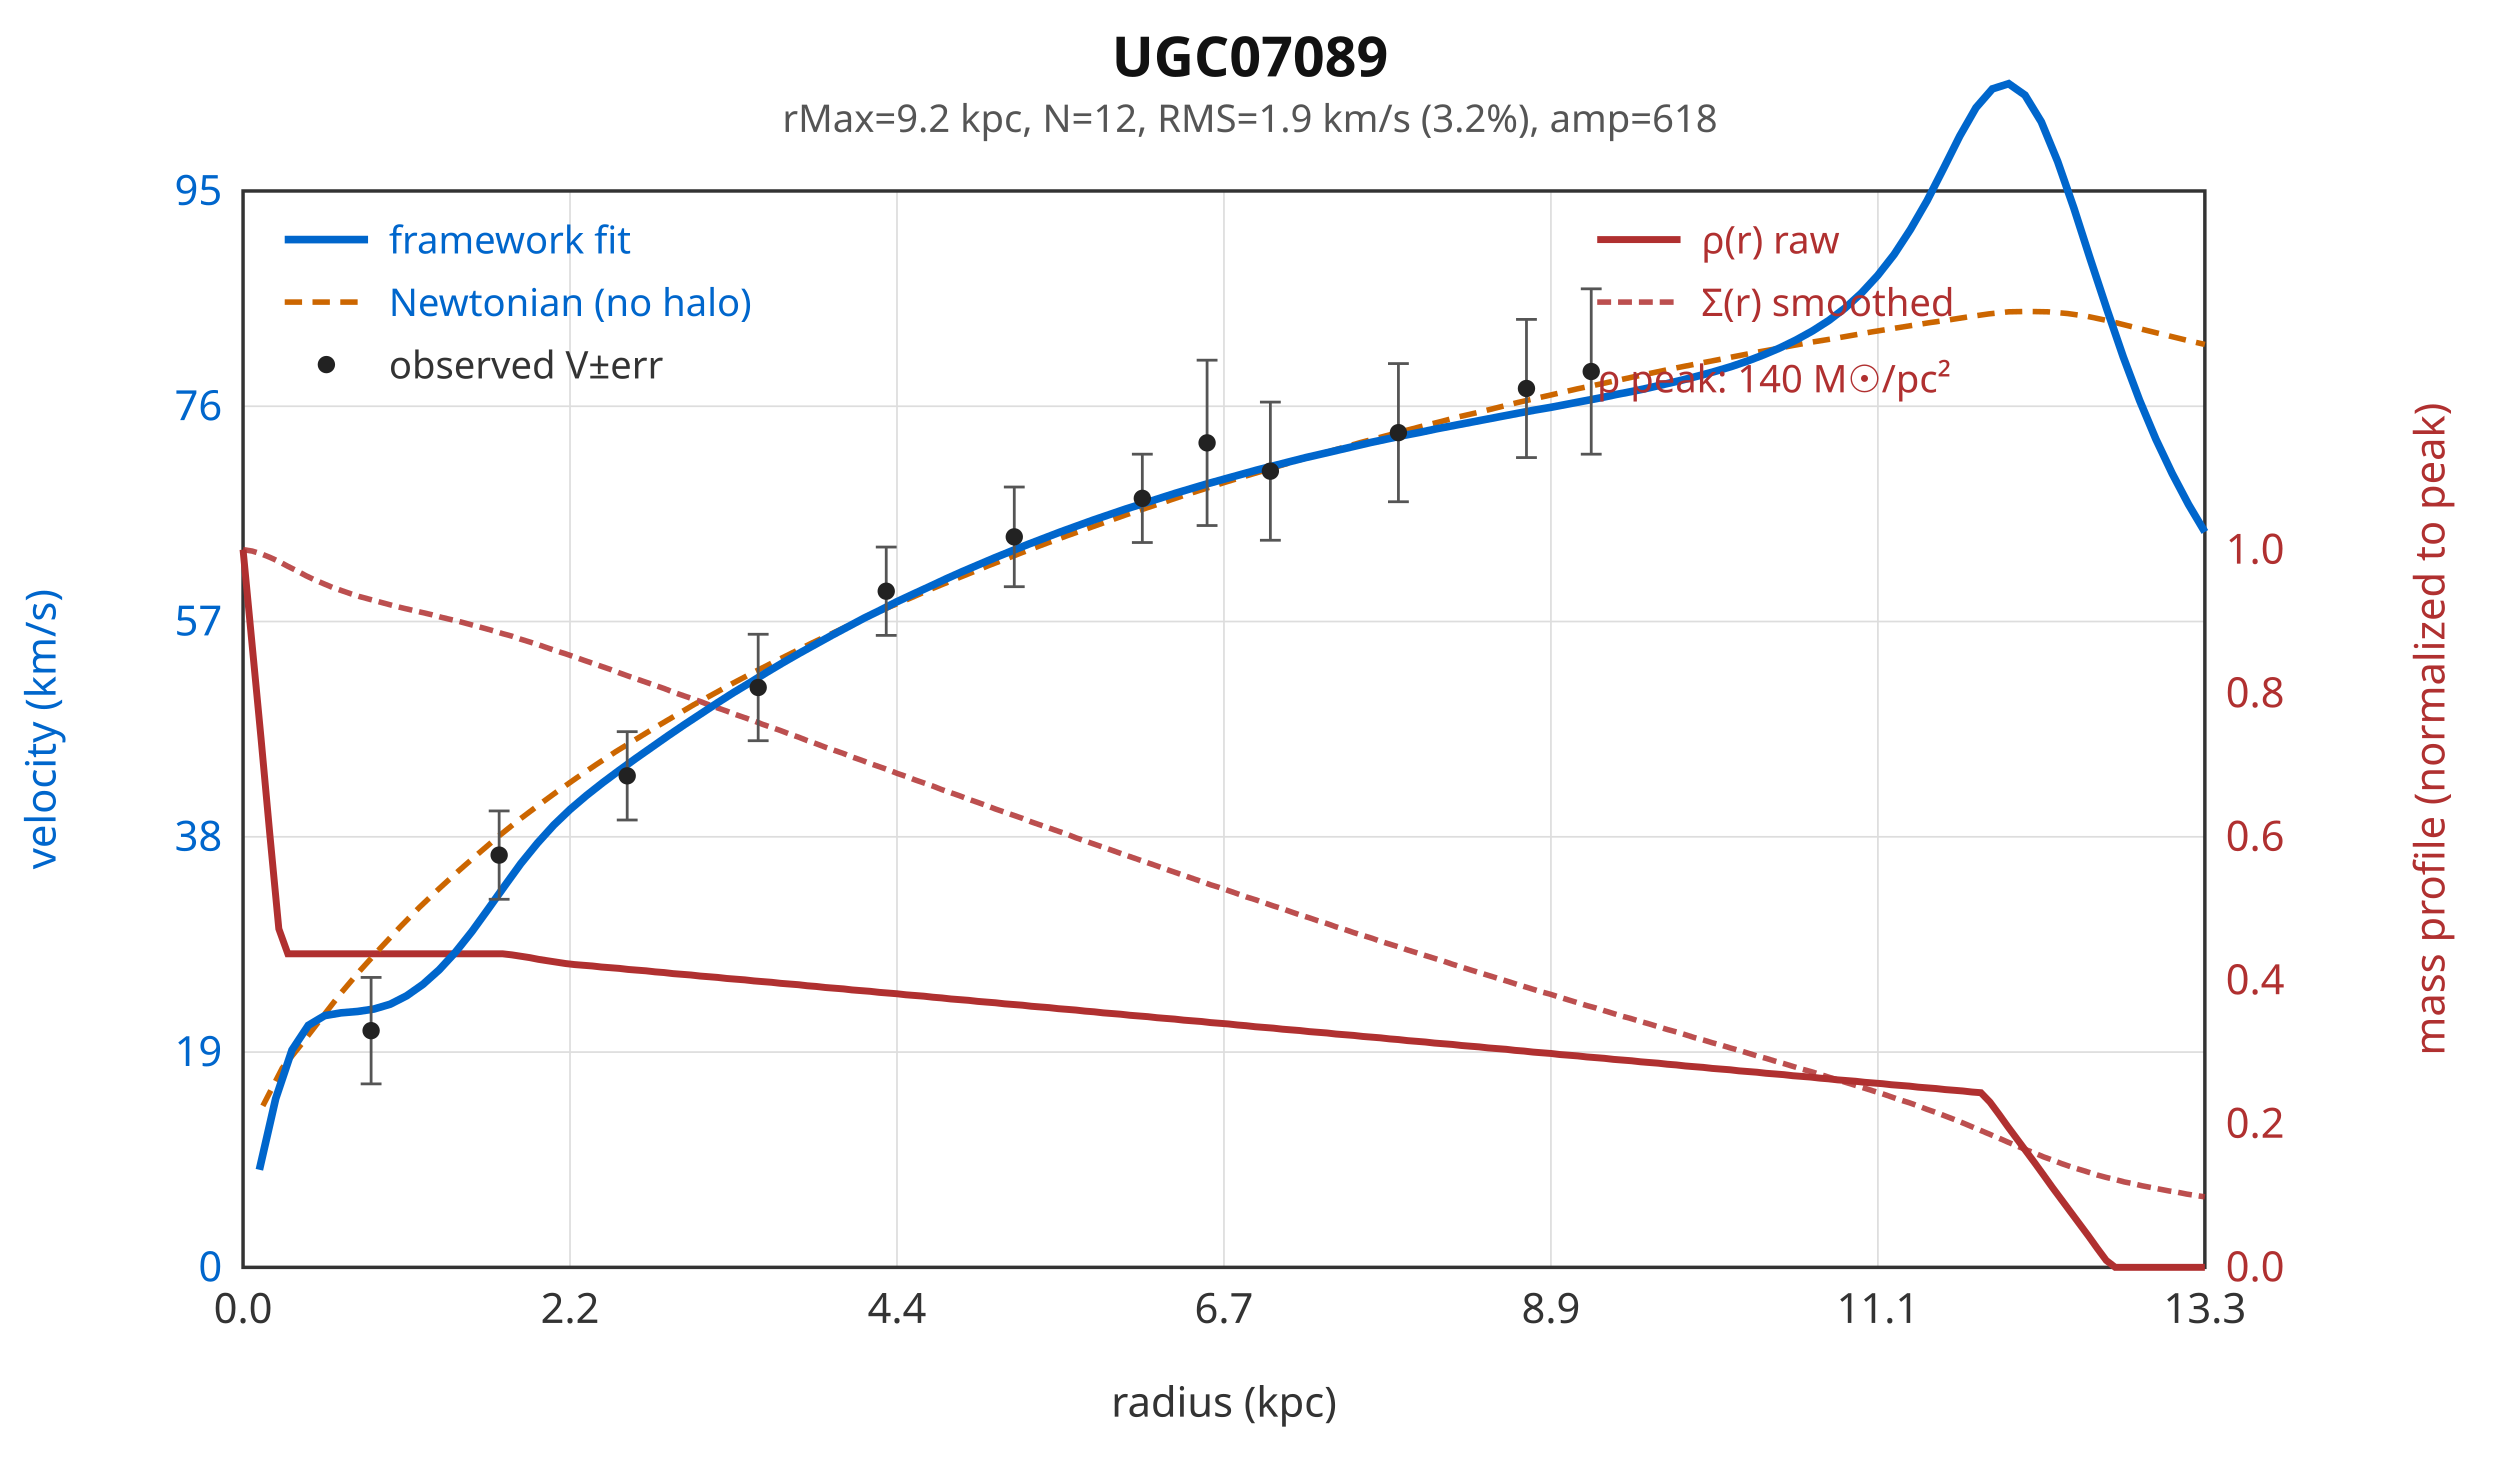
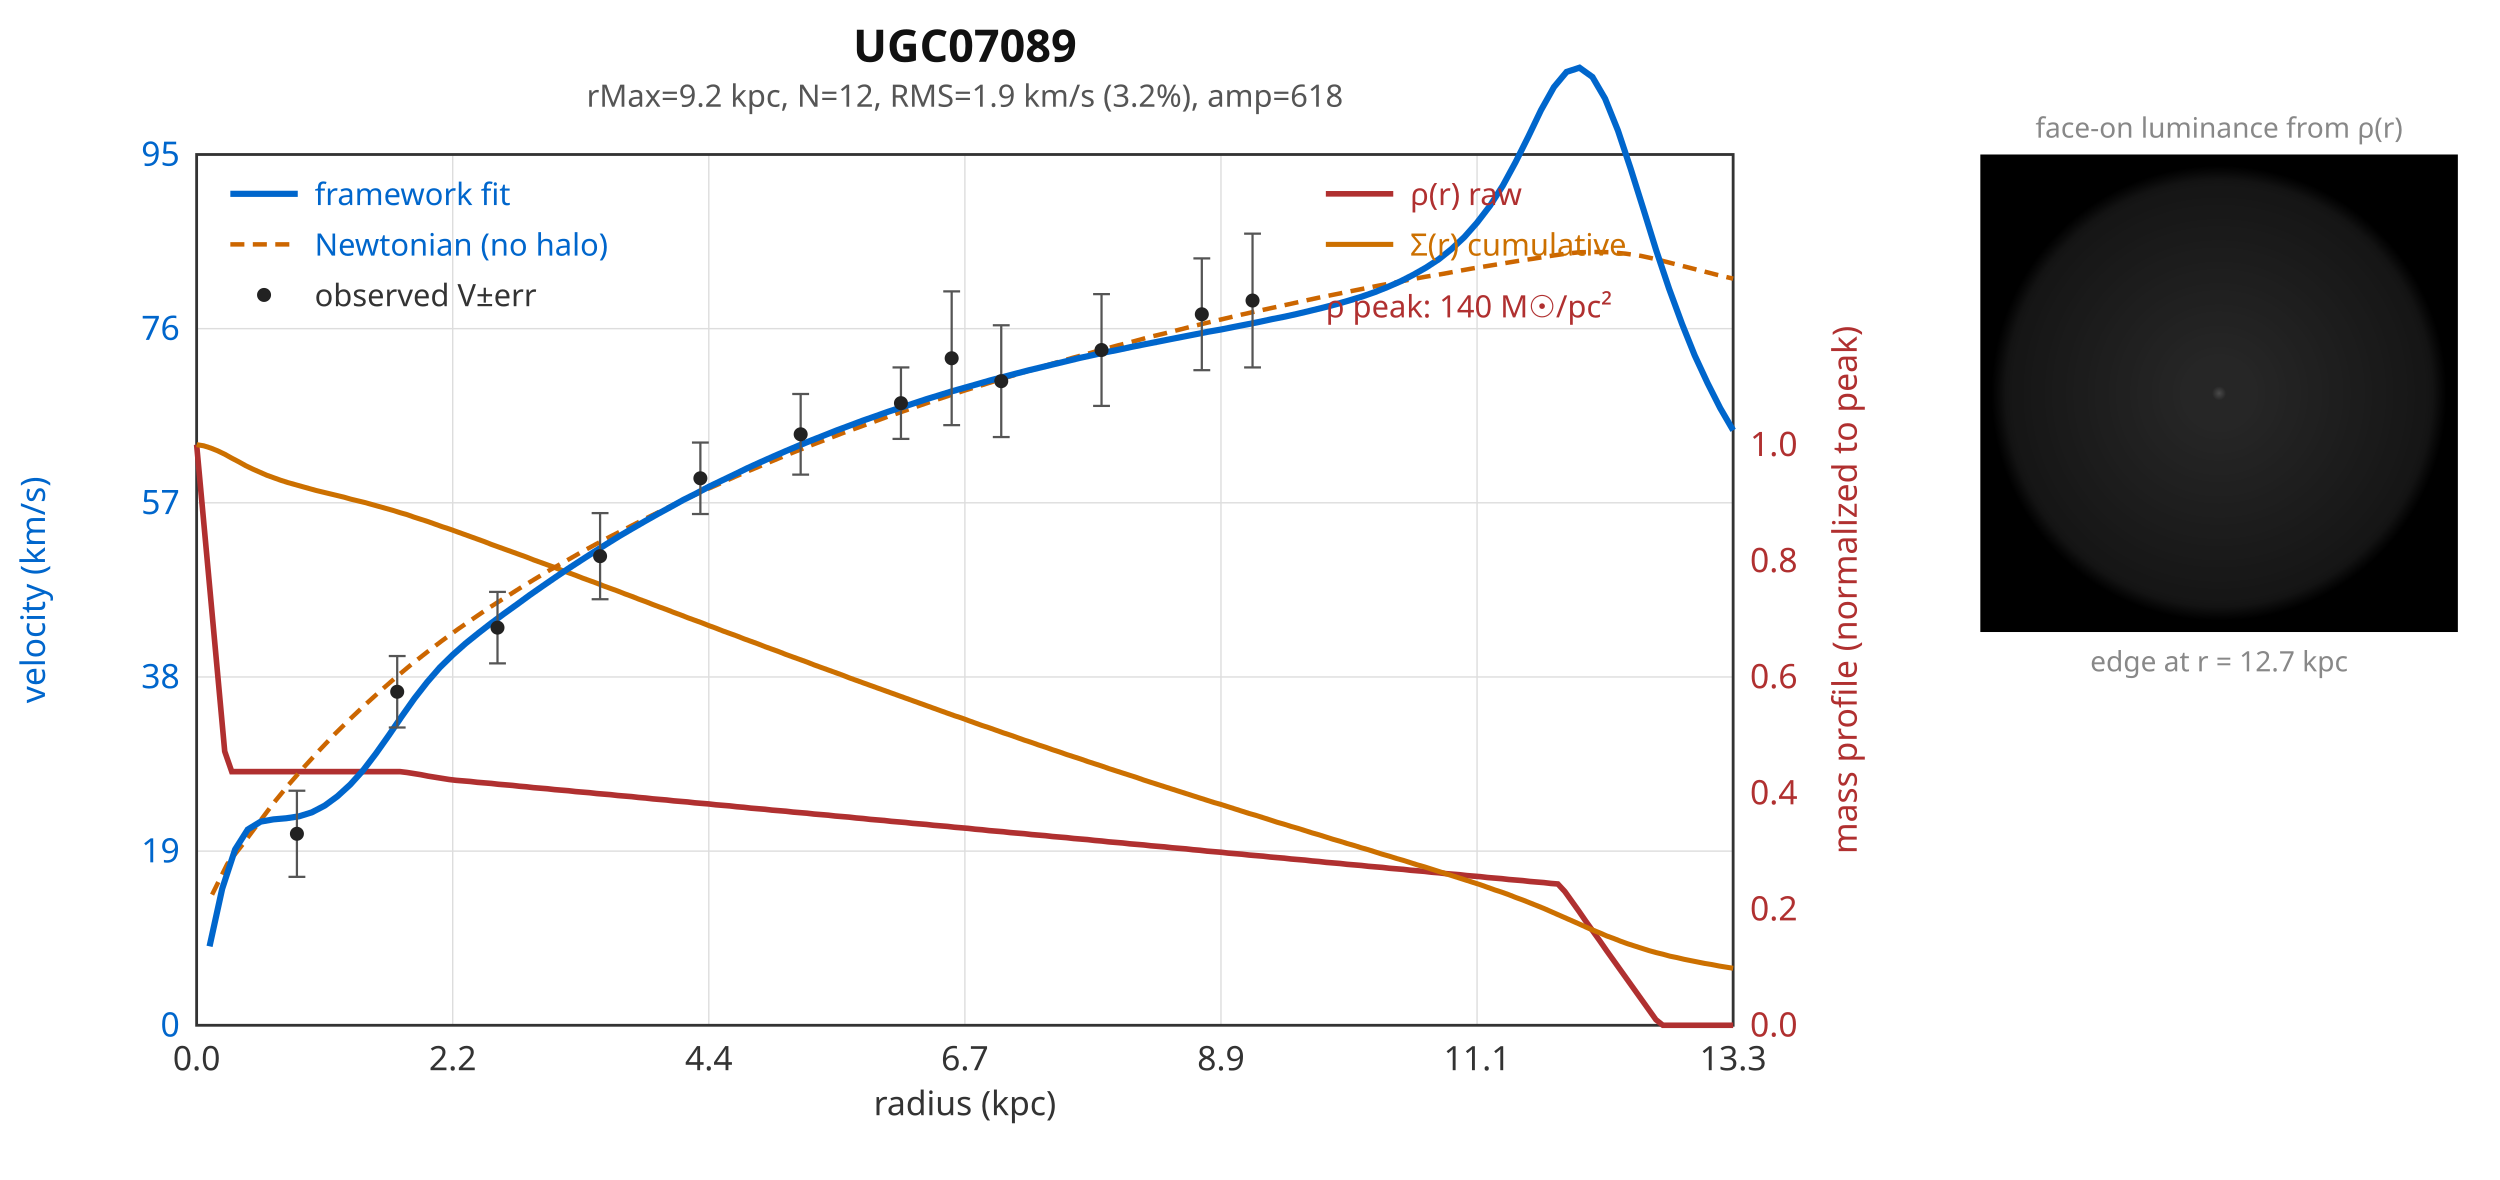
- <svg xmlns="http://www.w3.org/2000/svg" viewBox="0 0 720 420" width="720" height="420" font-family="sans-serif" font-size="12">
+ <svg xmlns="http://www.w3.org/2000/svg" viewBox="0 0 890 420" width="890" height="420" font-family="sans-serif" font-size="12">
  <style>
  .ax { stroke: #333; stroke-width: 1; fill: none; }
  .grid { stroke: #ddd; stroke-width: 0.5; fill: none; }
  .lbl { fill: #333; }
  .lbl-l { fill: #0066cc; }
  .lbl-r { fill: #b03030; }
+   .lbl-s { fill: #cc7000; }
  .obs { fill: #222; }
  .err { stroke: #555; stroke-width: 0.8; fill: none; }
  .fw { stroke: #0066cc; stroke-width: 2.2; fill: none; }
  .nt { stroke: #cc6600; stroke-width: 1.6; fill: none; stroke-dasharray: 5,3; }
  .rho { stroke: #b03030; stroke-width: 2.0; fill: none; }
-   .sig { stroke: #b03030; stroke-width: 1.6; fill: none; stroke-dasharray: 4,2; opacity: 0.85; }
+   .sig { stroke: #cc7000; stroke-width: 1.8; fill: none; }
  .title { fill: #111; font-size: 16px; font-weight: 600; }
  .subtitle { fill: #555; font-size: 11px; }
  .legend { font-size: 11px; }
+   .preview-bg { fill: #000; }
+   .preview-lbl { fill: #888; font-size: 10px; }
</style>
-   <text x="360.0" y="22" text-anchor="middle" class="title">UGC07089</text>
-   <text x="360.0" y="38" text-anchor="middle" class="subtitle">rMax=9.2 kpc, N=12, RMS=1.9 km/s (3.2%), amp=618</text>
-   <line x1="70" y1="365.0" x2="635" y2="365.0" class="grid" />
+   <text x="343.5" y="22" text-anchor="middle" class="title">UGC07089</text>
+   <text x="343.5" y="38" text-anchor="middle" class="subtitle">rMax=9.2 kpc, N=12, RMS=1.9 km/s (3.2%), amp=618</text>
+   <line x1="70" y1="365.0" x2="617" y2="365.0" class="grid" />
  <text x="64" y="369.0" text-anchor="end" class="lbl-l">0</text>
-   <line x1="70" y1="303.0" x2="635" y2="303.0" class="grid" />
+   <line x1="70" y1="303.0" x2="617" y2="303.0" class="grid" />
  <text x="64" y="307.0" text-anchor="end" class="lbl-l">19</text>
-   <line x1="70" y1="241.0" x2="635" y2="241.0" class="grid" />
+   <line x1="70" y1="241.0" x2="617" y2="241.0" class="grid" />
  <text x="64" y="245.0" text-anchor="end" class="lbl-l">38</text>
-   <line x1="70" y1="179" x2="635" y2="179" class="grid" />
+   <line x1="70" y1="179" x2="617" y2="179" class="grid" />
  <text x="64" y="183" text-anchor="end" class="lbl-l">57</text>
-   <line x1="70" y1="117" x2="635" y2="117" class="grid" />
+   <line x1="70" y1="117" x2="617" y2="117" class="grid" />
  <text x="64" y="121" text-anchor="end" class="lbl-l">76</text>
-   <line x1="70" y1="55.0" x2="635" y2="55.0" class="grid" />
+   <line x1="70" y1="55.0" x2="617" y2="55.0" class="grid" />
  <text x="64" y="59.0" text-anchor="end" class="lbl-l">95</text>
-   <text x="641" y="369.0" text-anchor="start" class="lbl-r">0.0</text>
-   <text x="641" y="327.667" text-anchor="start" class="lbl-r">0.2</text>
-   <text x="641" y="286.333" text-anchor="start" class="lbl-r">0.4</text>
-   <text x="641" y="245" text-anchor="start" class="lbl-r">0.6</text>
-   <text x="641" y="203.667" text-anchor="start" class="lbl-r">0.8</text>
-   <text x="641" y="162.333" text-anchor="start" class="lbl-r">1.0</text>
+   <text x="623" y="369.0" text-anchor="start" class="lbl-r">0.0</text>
+   <text x="623" y="327.667" text-anchor="start" class="lbl-r">0.2</text>
+   <text x="623" y="286.333" text-anchor="start" class="lbl-r">0.4</text>
+   <text x="623" y="245" text-anchor="start" class="lbl-r">0.6</text>
+   <text x="623" y="203.667" text-anchor="start" class="lbl-r">0.8</text>
+   <text x="623" y="162.333" text-anchor="start" class="lbl-r">1.0</text>
  <line x1="70.0" y1="55" x2="70.0" y2="365" class="grid" />
  <text x="70.0" y="381" text-anchor="middle" class="lbl">0.0</text>
-   <line x1="164.167" y1="55" x2="164.167" y2="365" class="grid" />
-   <text x="164.167" y="381" text-anchor="middle" class="lbl">2.2</text>
-   <line x1="258.333" y1="55" x2="258.333" y2="365" class="grid" />
-   <text x="258.333" y="381" text-anchor="middle" class="lbl">4.4</text>
-   <line x1="352.5" y1="55" x2="352.5" y2="365" class="grid" />
-   <text x="352.5" y="381" text-anchor="middle" class="lbl">6.7</text>
-   <line x1="446.667" y1="55" x2="446.667" y2="365" class="grid" />
-   <text x="446.667" y="381" text-anchor="middle" class="lbl">8.9</text>
-   <line x1="540.833" y1="55" x2="540.833" y2="365" class="grid" />
-   <text x="540.833" y="381" text-anchor="middle" class="lbl">11.1</text>
-   <line x1="635.0" y1="55" x2="635.0" y2="365" class="grid" />
-   <text x="635.0" y="381" text-anchor="middle" class="lbl">13.3</text>
-   <text x="352.5" y="408" text-anchor="middle" class="lbl">radius (kpc)</text>
+   <line x1="161.167" y1="55" x2="161.167" y2="365" class="grid" />
+   <text x="161.167" y="381" text-anchor="middle" class="lbl">2.2</text>
+   <line x1="252.333" y1="55" x2="252.333" y2="365" class="grid" />
+   <text x="252.333" y="381" text-anchor="middle" class="lbl">4.4</text>
+   <line x1="343.5" y1="55" x2="343.5" y2="365" class="grid" />
+   <text x="343.5" y="381" text-anchor="middle" class="lbl">6.7</text>
+   <line x1="434.667" y1="55" x2="434.667" y2="365" class="grid" />
+   <text x="434.667" y="381" text-anchor="middle" class="lbl">8.9</text>
+   <line x1="525.833" y1="55" x2="525.833" y2="365" class="grid" />
+   <text x="525.833" y="381" text-anchor="middle" class="lbl">11.1</text>
+   <line x1="617.0" y1="55" x2="617.0" y2="365" class="grid" />
+   <text x="617.0" y="381" text-anchor="middle" class="lbl">13.3</text>
+   <text x="343.5" y="397" text-anchor="middle" class="lbl">radius (kpc)</text>
  <text x="16" y="210.0" text-anchor="middle" class="lbl-l" transform="rotate(-90, 16, 210.0)">velocity (km/s)</text>
-   <text x="704" y="210.0" text-anchor="middle" class="lbl-r" transform="rotate(-90, 704, 210.0)">mass profile (normalized to peak)</text>
-   <rect x="70" y="55" width="565" height="310" class="ax" />
-   <path d="M 70.0,158.3 L 72.6,185.6 L 75.2,212.9 L 77.7,240.2 L 80.3,267.5 L 82.9,274.7 L 85.5,274.7 L 88.1,274.7 L 90.6,274.7 L 93.2,274.7 L 95.8,274.7 L 98.4,274.7 L 101.0,274.7 L 103.5,274.7 L 106.1,274.7 L 108.7,274.7 L 111.3,274.7 L 113.9,274.7 L 116.4,274.7 L 119.0,274.7 L 121.6,274.7 L 124.2,274.7 L 126.8,274.7 L 129.3,274.7 L 131.9,274.7 L 134.5,274.7 L 137.1,274.7 L 139.7,274.7 L 142.2,274.7 L 144.8,274.7 L 147.4,275.0 L 150.0,275.4 L 152.6,275.8 L 155.1,276.3 L 157.7,276.7 L 160.3,277.1 L 162.9,277.5 L 165.5,277.8 L 168.0,278.0 L 170.6,278.2 L 173.2,278.5 L 175.8,278.7 L 178.4,278.9 L 180.9,279.2 L 183.5,279.4 L 186.1,279.6 L 188.7,279.9 L 191.3,280.1 L 193.8,280.4 L 196.4,280.6 L 199.0,280.8 L 201.6,281.1 L 204.2,281.3 L 206.7,281.5 L 209.3,281.8 L 211.9,282.0 L 214.5,282.2 L 217.1,282.5 L 219.6,282.7 L 222.2,282.9 L 224.8,283.2 L 227.4,283.4 L 230.0,283.6 L 232.5,283.9 L 235.1,284.1 L 237.7,284.4 L 240.3,284.6 L 242.9,284.8 L 245.4,285.1 L 248.0,285.3 L 250.6,285.5 L 253.2,285.8 L 255.8,286.0 L 258.3,286.2 L 260.9,286.5 L 263.5,286.7 L 266.1,286.9 L 268.7,287.2 L 271.2,287.4 L 273.8,287.7 L 276.4,287.9 L 279.0,288.1 L 281.6,288.4 L 284.1,288.6 L 286.7,288.8 L 289.3,289.1 L 291.9,289.3 L 294.5,289.5 L 297.0,289.8 L 299.6,290.0 L 302.2,290.2 L 304.8,290.5 L 307.4,290.7 L 309.9,290.9 L 312.5,291.2 L 315.1,291.4 L 317.7,291.7 L 320.3,291.9 L 322.8,292.1 L 325.4,292.4 L 328.0,292.6 L 330.6,292.8 L 333.2,293.1 L 335.7,293.3 L 338.3,293.5 L 340.9,293.8 L 343.5,294.0 L 346.1,294.2 L 348.6,294.5 L 351.2,294.7 L 353.8,294.9 L 356.4,295.2 L 358.9,295.4 L 361.5,295.7 L 364.1,295.9 L 366.7,296.1 L 369.3,296.4 L 371.8,296.6 L 374.4,296.8 L 377.0,297.1 L 379.6,297.3 L 382.2,297.5 L 384.7,297.8 L 387.3,298.0 L 389.9,298.2 L 392.5,298.5 L 395.1,298.7 L 397.6,298.9 L 400.2,299.2 L 402.8,299.4 L 405.4,299.7 L 408.0,299.9 L 410.5,300.1 L 413.1,300.4 L 415.7,300.6 L 418.3,300.8 L 420.9,301.1 L 423.4,301.3 L 426.0,301.5 L 428.6,301.8 L 431.2,302.0 L 433.8,302.2 L 436.3,302.5 L 438.9,302.7 L 441.5,303.0 L 444.1,303.2 L 446.7,303.4 L 449.2,303.7 L 451.8,303.9 L 454.4,304.1 L 457.0,304.4 L 459.6,304.6 L 462.1,304.8 L 464.7,305.1 L 467.3,305.3 L 469.9,305.5 L 472.5,305.8 L 475.0,306.0 L 477.6,306.2 L 480.2,306.5 L 482.8,306.7 L 485.4,307.0 L 487.9,307.2 L 490.5,307.4 L 493.1,307.7 L 495.7,307.9 L 498.3,308.1 L 500.8,308.4 L 503.4,308.6 L 506.0,308.8 L 508.6,309.1 L 511.2,309.3 L 513.7,309.5 L 516.3,309.8 L 518.9,310.0 L 521.5,310.2 L 524.1,310.5 L 526.6,310.7 L 529.2,311.0 L 531.8,311.2 L 534.4,311.4 L 537.0,311.7 L 539.5,311.9 L 542.1,312.1 L 544.7,312.4 L 547.3,312.6 L 549.9,312.8 L 552.4,313.1 L 555.0,313.3 L 557.6,313.5 L 560.2,313.8 L 562.8,314.0 L 565.3,314.2 L 567.9,314.5 L 570.5,314.7 L 573.1,317.4 L 575.7,320.9 L 578.2,324.4 L 580.8,327.9 L 583.4,331.4 L 586.0,334.9 L 588.6,338.5 L 591.1,342.0 L 593.7,345.5 L 596.3,349.0 L 598.9,352.5 L 601.5,356.0 L 604.0,359.5 L 606.6,363.0 L 609.2,365.0 L 611.8,365.0 L 614.4,365.0 L 616.9,365.0 L 619.5,365.0 L 622.1,365.0 L 624.7,365.0 L 627.3,365.0 L 629.8,365.0 L 632.4,365.0 L 635.0,365.0" class="rho" />
-   <path d="M 70.0,158.3 L 72.6,158.7 L 75.2,159.5 L 77.7,160.5 L 80.3,161.7 L 82.9,163.1 L 85.5,164.4 L 88.1,165.8 L 90.6,167.0 L 93.2,168.1 L 95.8,169.2 L 98.4,170.1 L 101.0,171.0 L 103.5,171.8 L 106.1,172.5 L 108.7,173.2 L 111.3,173.9 L 113.9,174.6 L 116.4,175.2 L 119.0,175.8 L 121.6,176.4 L 124.2,177.0 L 126.8,177.7 L 129.3,178.3 L 131.9,178.9 L 134.5,179.6 L 137.1,180.3 L 139.7,181.0 L 142.2,181.7 L 144.8,182.5 L 147.4,183.2 L 150.0,184.1 L 152.6,184.9 L 155.1,185.7 L 157.7,186.6 L 160.3,187.5 L 162.9,188.3 L 165.5,189.2 L 168.0,190.1 L 170.6,191.0 L 173.2,191.9 L 175.8,192.8 L 178.4,193.8 L 180.9,194.7 L 183.5,195.6 L 186.1,196.5 L 188.7,197.4 L 191.3,198.3 L 193.8,199.3 L 196.4,200.2 L 199.0,201.1 L 201.6,202.0 L 204.2,203.0 L 206.7,203.9 L 209.3,204.8 L 211.9,205.8 L 214.5,206.7 L 217.1,207.6 L 219.6,208.6 L 222.2,209.5 L 224.8,210.4 L 227.4,211.4 L 230.0,212.3 L 232.5,213.3 L 235.1,214.2 L 237.7,215.2 L 240.3,216.1 L 242.9,217.0 L 245.4,218.0 L 248.0,218.9 L 250.6,219.9 L 253.2,220.8 L 255.8,221.7 L 258.3,222.7 L 260.9,223.6 L 263.5,224.6 L 266.1,225.5 L 268.7,226.4 L 271.2,227.4 L 273.8,228.3 L 276.4,229.2 L 279.0,230.2 L 281.6,231.1 L 284.1,232.0 L 286.7,233.0 L 289.3,233.9 L 291.9,234.8 L 294.5,235.7 L 297.0,236.7 L 299.6,237.6 L 302.2,238.5 L 304.8,239.4 L 307.4,240.3 L 309.9,241.3 L 312.5,242.2 L 315.1,243.1 L 317.7,244.0 L 320.3,244.9 L 322.8,245.8 L 325.4,246.7 L 328.0,247.6 L 330.6,248.5 L 333.2,249.4 L 335.7,250.3 L 338.3,251.2 L 340.9,252.1 L 343.5,253.0 L 346.1,253.9 L 348.6,254.8 L 351.2,255.6 L 353.8,256.5 L 356.4,257.4 L 358.9,258.3 L 361.5,259.1 L 364.1,260.0 L 366.7,260.9 L 369.3,261.7 L 371.8,262.6 L 374.4,263.5 L 377.0,264.3 L 379.6,265.2 L 382.2,266.0 L 384.7,266.9 L 387.3,267.7 L 389.9,268.6 L 392.5,269.4 L 395.1,270.2 L 397.6,271.1 L 400.2,271.9 L 402.8,272.7 L 405.4,273.6 L 408.0,274.4 L 410.5,275.2 L 413.1,276.0 L 415.7,276.8 L 418.3,277.7 L 420.9,278.5 L 423.4,279.3 L 426.0,280.1 L 428.6,280.9 L 431.2,281.7 L 433.8,282.5 L 436.3,283.3 L 438.9,284.1 L 441.5,284.9 L 444.1,285.7 L 446.7,286.4 L 449.2,287.2 L 451.8,288.0 L 454.4,288.8 L 457.0,289.6 L 459.6,290.3 L 462.1,291.1 L 464.7,291.9 L 467.3,292.7 L 469.9,293.4 L 472.5,294.2 L 475.0,294.9 L 477.6,295.7 L 480.2,296.5 L 482.8,297.2 L 485.4,298.0 L 487.9,298.8 L 490.5,299.5 L 493.1,300.3 L 495.7,301.0 L 498.3,301.8 L 500.8,302.5 L 503.4,303.3 L 506.0,304.1 L 508.6,304.8 L 511.2,305.6 L 513.7,306.3 L 516.3,307.1 L 518.9,307.9 L 521.5,308.6 L 524.1,309.4 L 526.6,310.2 L 529.2,311.0 L 531.8,311.8 L 534.4,312.6 L 537.0,313.4 L 539.5,314.2 L 542.1,315.0 L 544.7,315.9 L 547.3,316.8 L 549.9,317.6 L 552.4,318.5 L 555.0,319.5 L 557.6,320.4 L 560.2,321.4 L 562.8,322.4 L 565.3,323.4 L 567.9,324.5 L 570.5,325.6 L 573.1,326.7 L 575.7,327.8 L 578.2,328.9 L 580.8,330.0 L 583.4,331.1 L 586.0,332.1 L 588.6,333.2 L 591.1,334.1 L 593.7,335.1 L 596.3,336.0 L 598.9,336.8 L 601.5,337.6 L 604.0,338.4 L 606.6,339.1 L 609.2,339.7 L 611.8,340.4 L 614.4,340.9 L 616.9,341.5 L 619.5,342.0 L 622.1,342.5 L 624.7,343.0 L 627.3,343.4 L 629.8,343.9 L 632.4,344.3 L 635.0,344.7" class="sig" />
-   <path d="M 75.7,318.5 L 81.3,307.6 L 86.9,300.6 L 92.6,293.2 L 98.2,286.0 L 103.9,279.3 L 109.6,273.0 L 115.2,267.0 L 120.8,261.3 L 126.5,255.9 L 132.2,250.7 L 137.8,245.8 L 143.4,241.0 L 149.1,236.4 L 154.8,232.1 L 160.4,228.0 L 166.1,224.0 L 171.7,220.2 L 177.3,216.5 L 183.0,213.0 L 188.7,209.5 L 194.3,206.2 L 199.9,202.9 L 205.6,199.8 L 211.2,196.7 L 216.9,193.7 L 222.6,190.8 L 228.2,188.0 L 233.8,185.2 L 239.5,182.5 L 245.2,179.8 L 250.8,177.2 L 256.4,174.7 L 262.1,172.3 L 267.8,169.8 L 273.4,167.5 L 279.1,165.2 L 284.7,162.9 L 290.4,160.7 L 296.0,158.5 L 301.6,156.4 L 307.3,154.3 L 313.0,152.3 L 318.6,150.3 L 324.2,148.3 L 329.9,146.4 L 335.6,144.5 L 341.2,142.6 L 346.9,140.8 L 352.5,139.0 L 358.1,137.3 L 363.8,135.6 L 369.4,133.9 L 375.1,132.2 L 380.8,130.6 L 386.4,129.0 L 392.0,127.4 L 397.7,125.9 L 403.3,124.4 L 409.0,122.9 L 414.6,121.5 L 420.3,120.0 L 426.0,118.7 L 431.6,117.3 L 437.2,115.9 L 442.9,114.6 L 448.6,113.3 L 454.2,112.0 L 459.9,110.8 L 465.5,109.6 L 471.1,108.4 L 476.8,107.2 L 482.5,106.0 L 488.1,104.9 L 493.8,103.8 L 499.4,102.7 L 505.1,101.6 L 510.7,100.6 L 516.4,99.5 L 522.0,98.5 L 527.6,97.6 L 533.3,96.6 L 539.0,95.6 L 544.6,94.7 L 550.2,93.8 L 555.9,92.9 L 561.5,92.1 L 567.2,91.2 L 572.8,90.4 L 578.5,89.8 L 584.1,89.7 L 589.8,89.8 L 595.5,90.3 L 601.1,91.1 L 606.8,92.3 L 612.4,93.7 L 618.0,95.1 L 623.7,96.5 L 629.4,97.9 L 635.0,99.2" class="nt" />
-   <path d="M 74.7,336.9 L 79.4,316.4 L 84.1,302.4 L 88.8,295.3 L 93.5,292.5 L 98.2,291.7 L 103.0,291.3 L 107.7,290.6 L 112.4,289.2 L 117.1,286.8 L 121.8,283.5 L 126.5,279.3 L 131.2,274.2 L 135.9,268.3 L 140.6,261.8 L 145.3,255.2 L 150.0,248.7 L 154.8,242.8 L 159.5,237.6 L 164.2,233.1 L 168.9,229.1 L 173.6,225.4 L 178.3,221.9 L 183.0,218.5 L 187.7,215.2 L 192.4,211.9 L 197.1,208.7 L 201.8,205.6 L 206.5,202.5 L 211.2,199.5 L 216.0,196.6 L 220.7,193.7 L 225.4,190.9 L 230.1,188.2 L 234.8,185.6 L 239.5,183.0 L 244.2,180.5 L 248.9,178.0 L 253.6,175.7 L 258.3,173.3 L 263.0,171.1 L 267.8,168.9 L 272.5,166.7 L 277.2,164.6 L 281.9,162.6 L 286.6,160.6 L 291.3,158.7 L 296.0,156.8 L 300.7,155.0 L 305.4,153.2 L 310.1,151.5 L 314.8,149.8 L 319.5,148.2 L 324.2,146.6 L 329.0,145.1 L 333.7,143.6 L 338.4,142.1 L 343.1,140.7 L 347.8,139.3 L 352.5,138.0 L 357.2,136.7 L 361.9,135.4 L 366.6,134.2 L 371.3,133.0 L 376.0,131.8 L 380.8,130.7 L 385.5,129.6 L 390.2,128.5 L 394.9,127.4 L 399.6,126.4 L 404.3,125.4 L 409.0,124.5 L 413.7,123.5 L 418.4,122.6 L 423.1,121.7 L 427.8,120.8 L 432.5,119.9 L 437.2,119.0 L 442.0,118.1 L 446.7,117.3 L 451.4,116.4 L 456.1,115.5 L 460.8,114.6 L 465.5,113.6 L 470.2,112.7 L 474.9,111.7 L 479.6,110.6 L 484.3,109.5 L 489.0,108.3 L 493.8,107.0 L 498.5,105.6 L 503.2,104.0 L 507.9,102.2 L 512.6,100.2 L 517.3,97.9 L 522.0,95.3 L 526.7,92.3 L 531.4,88.7 L 536.1,84.4 L 540.8,79.3 L 545.5,73.3 L 550.2,66.1 L 555.0,57.8 L 559.7,48.6 L 564.4,39.2 L 569.1,31.0 L 573.8,25.6 L 578.5,24.1 L 583.2,27.4 L 587.9,35.1 L 592.6,46.5 L 597.3,60.0 L 602.0,74.6 L 606.8,89.1 L 611.5,102.8 L 616.2,115.3 L 620.9,126.5 L 625.6,136.4 L 630.3,145.3 L 635.0,153.2" class="fw" />
-   <line x1="106.878" y1="281.498" x2="106.878" y2="312.159" class="err" />
-   <line x1="103.878" y1="281.498" x2="109.878" y2="281.498" class="err" />
-   <line x1="103.878" y1="312.159" x2="109.878" y2="312.159" class="err" />
-   <circle cx="106.878" cy="296.829" r="2.5" class="obs" />
-   <line x1="143.755" y1="233.55" x2="143.755" y2="258.992" class="err" />
-   <line x1="140.755" y1="233.55" x2="146.755" y2="233.55" class="err" />
-   <line x1="140.755" y1="258.992" x2="146.755" y2="258.992" class="err" />
-   <circle cx="143.755" cy="246.271" r="2.5" class="obs" />
-   <line x1="180.633" y1="210.718" x2="180.633" y2="236.16" class="err" />
-   <line x1="177.633" y1="210.718" x2="183.633" y2="210.718" class="err" />
-   <line x1="177.633" y1="236.16" x2="183.633" y2="236.16" class="err" />
-   <circle cx="180.633" cy="223.439" r="2.5" class="obs" />
-   <line x1="218.358" y1="182.666" x2="218.358" y2="213.327" class="err" />
-   <line x1="215.358" y1="182.666" x2="221.358" y2="182.666" class="err" />
-   <line x1="215.358" y1="213.327" x2="221.358" y2="213.327" class="err" />
-   <circle cx="218.358" cy="197.997" r="2.5" class="obs" />
-   <line x1="255.235" y1="157.551" x2="255.235" y2="182.992" class="err" />
-   <line x1="252.235" y1="157.551" x2="258.235" y2="157.551" class="err" />
-   <line x1="252.235" y1="182.992" x2="258.235" y2="182.992" class="err" />
-   <circle cx="255.235" cy="170.271" r="2.5" class="obs" />
-   <line x1="292.113" y1="140.263" x2="292.113" y2="168.967" class="err" />
-   <line x1="289.113" y1="140.263" x2="295.113" y2="140.263" class="err" />
-   <line x1="289.113" y1="168.967" x2="295.113" y2="168.967" class="err" />
-   <circle cx="292.113" cy="154.615" r="2.5" class="obs" />
-   <line x1="328.99" y1="130.804" x2="328.99" y2="156.246" class="err" />
-   <line x1="325.99" y1="130.804" x2="331.99" y2="130.804" class="err" />
-   <line x1="325.99" y1="156.246" x2="331.99" y2="156.246" class="err" />
-   <circle cx="328.99" cy="143.525" r="2.5" class="obs" />
-   <line x1="347.641" y1="103.731" x2="347.641" y2="151.353" class="err" />
-   <line x1="344.641" y1="103.731" x2="350.641" y2="103.731" class="err" />
-   <line x1="344.641" y1="151.353" x2="350.641" y2="151.353" class="err" />
-   <circle cx="347.641" cy="127.542" r="2.5" class="obs" />
-   <line x1="365.868" y1="115.8" x2="365.868" y2="155.593" class="err" />
-   <line x1="362.868" y1="115.8" x2="368.868" y2="115.8" class="err" />
-   <line x1="362.868" y1="155.593" x2="368.868" y2="155.593" class="err" />
-   <circle cx="365.868" cy="135.697" r="2.5" class="obs" />
-   <line x1="402.745" y1="104.71" x2="402.745" y2="144.503" class="err" />
-   <line x1="399.745" y1="104.71" x2="405.745" y2="104.71" class="err" />
-   <line x1="399.745" y1="144.503" x2="405.745" y2="144.503" class="err" />
-   <circle cx="402.745" cy="124.606" r="2.5" class="obs" />
-   <line x1="439.623" y1="91.989" x2="439.623" y2="131.782" class="err" />
-   <line x1="436.623" y1="91.989" x2="442.623" y2="91.989" class="err" />
-   <line x1="436.623" y1="131.782" x2="442.623" y2="131.782" class="err" />
-   <circle cx="439.623" cy="111.886" r="2.5" class="obs" />
-   <line x1="458.274" y1="83.182" x2="458.274" y2="130.804" class="err" />
-   <line x1="455.274" y1="83.182" x2="461.274" y2="83.182" class="err" />
-   <line x1="455.274" y1="130.804" x2="461.274" y2="130.804" class="err" />
-   <circle cx="458.274" cy="106.993" r="2.5" class="obs" />
+   <text x="661" y="210.0" text-anchor="middle" class="lbl-r" transform="rotate(-90, 661, 210.0)">mass profile (normalized to peak)</text>
+   <rect x="70" y="55" width="547" height="310" class="ax" />
+   <path d="M 70.0,158.3 L 72.5,185.6 L 75.0,212.9 L 77.5,240.2 L 80.0,267.5 L 82.5,274.7 L 85.0,274.7 L 87.5,274.7 L 90.0,274.7 L 92.5,274.7 L 95.0,274.7 L 97.5,274.7 L 100.0,274.7 L 102.5,274.7 L 105.0,274.7 L 107.5,274.7 L 110.0,274.7 L 112.5,274.7 L 115.0,274.7 L 117.5,274.7 L 120.0,274.7 L 122.5,274.7 L 124.9,274.7 L 127.4,274.7 L 129.9,274.7 L 132.4,274.7 L 134.9,274.7 L 137.4,274.7 L 139.9,274.7 L 142.4,274.7 L 144.9,275.0 L 147.4,275.4 L 149.9,275.8 L 152.4,276.3 L 154.9,276.7 L 157.4,277.1 L 159.9,277.5 L 162.4,277.8 L 164.9,278.0 L 167.4,278.2 L 169.9,278.5 L 172.4,278.7 L 174.9,278.9 L 177.4,279.2 L 179.9,279.4 L 182.4,279.6 L 184.9,279.9 L 187.4,280.1 L 189.9,280.4 L 192.4,280.6 L 194.9,280.8 L 197.4,281.1 L 199.9,281.3 L 202.4,281.5 L 204.9,281.8 L 207.4,282.0 L 209.9,282.2 L 212.4,282.5 L 214.9,282.7 L 217.4,282.9 L 219.9,283.2 L 222.4,283.4 L 224.9,283.6 L 227.4,283.9 L 229.9,284.1 L 232.4,284.4 L 234.8,284.6 L 237.3,284.8 L 239.8,285.1 L 242.3,285.3 L 244.8,285.5 L 247.3,285.8 L 249.8,286.0 L 252.3,286.2 L 254.8,286.5 L 257.3,286.7 L 259.8,286.9 L 262.3,287.2 L 264.8,287.4 L 267.3,287.7 L 269.8,287.9 L 272.3,288.1 L 274.8,288.4 L 277.3,288.6 L 279.8,288.8 L 282.3,289.1 L 284.8,289.3 L 287.3,289.5 L 289.8,289.8 L 292.3,290.0 L 294.8,290.2 L 297.3,290.5 L 299.8,290.7 L 302.3,290.9 L 304.8,291.2 L 307.3,291.4 L 309.8,291.7 L 312.3,291.9 L 314.8,292.1 L 317.3,292.4 L 319.8,292.6 L 322.3,292.8 L 324.8,293.1 L 327.3,293.3 L 329.8,293.5 L 332.3,293.8 L 334.8,294.0 L 337.3,294.2 L 339.8,294.5 L 342.3,294.7 L 344.7,294.9 L 347.2,295.2 L 349.7,295.4 L 352.2,295.7 L 354.7,295.9 L 357.2,296.1 L 359.7,296.4 L 362.2,296.6 L 364.7,296.8 L 367.2,297.1 L 369.7,297.3 L 372.2,297.5 L 374.7,297.8 L 377.2,298.0 L 379.7,298.2 L 382.2,298.5 L 384.7,298.7 L 387.2,298.9 L 389.7,299.2 L 392.2,299.4 L 394.7,299.7 L 397.2,299.9 L 399.7,300.1 L 402.2,300.4 L 404.7,300.6 L 407.2,300.8 L 409.7,301.1 L 412.2,301.3 L 414.7,301.5 L 417.2,301.8 L 419.7,302.0 L 422.2,302.2 L 424.7,302.5 L 427.2,302.7 L 429.7,303.0 L 432.2,303.2 L 434.7,303.4 L 437.2,303.7 L 439.7,303.9 L 442.2,304.1 L 444.7,304.4 L 447.2,304.6 L 449.7,304.8 L 452.2,305.1 L 454.6,305.3 L 457.1,305.5 L 459.6,305.8 L 462.1,306.0 L 464.6,306.2 L 467.1,306.5 L 469.6,306.7 L 472.1,307.0 L 474.6,307.2 L 477.1,307.4 L 479.6,307.7 L 482.1,307.9 L 484.6,308.1 L 487.1,308.4 L 489.6,308.6 L 492.1,308.8 L 494.6,309.1 L 497.1,309.3 L 499.6,309.5 L 502.1,309.8 L 504.6,310.0 L 507.1,310.2 L 509.6,310.5 L 512.1,310.7 L 514.6,311.0 L 517.1,311.2 L 519.6,311.4 L 522.1,311.7 L 524.6,311.9 L 527.1,312.1 L 529.6,312.4 L 532.1,312.6 L 534.6,312.8 L 537.1,313.1 L 539.6,313.3 L 542.1,313.5 L 544.6,313.8 L 547.1,314.0 L 549.6,314.2 L 552.1,314.5 L 554.6,314.7 L 557.1,317.4 L 559.6,320.9 L 562.1,324.4 L 564.5,327.9 L 567.0,331.4 L 569.5,334.9 L 572.0,338.5 L 574.5,342.0 L 577.0,345.5 L 579.5,349.0 L 582.0,352.5 L 584.5,356.0 L 587.0,359.5 L 589.5,363.0 L 592.0,365.0 L 594.5,365.0 L 597.0,365.0 L 599.5,365.0 L 602.0,365.0 L 604.5,365.0 L 607.0,365.0 L 609.5,365.0 L 612.0,365.0 L 614.5,365.0 L 617.0,365.0" class="rho" />
+   <path d="M 70.0,158.3 L 72.5,158.7 L 75.0,159.5 L 77.5,160.5 L 80.0,161.7 L 82.5,163.1 L 85.0,164.4 L 87.5,165.8 L 90.0,167.0 L 92.5,168.1 L 95.0,169.2 L 97.5,170.1 L 100.0,171.0 L 102.5,171.8 L 105.0,172.5 L 107.5,173.2 L 110.0,173.9 L 112.5,174.6 L 115.0,175.2 L 117.5,175.8 L 120.0,176.4 L 122.5,177.0 L 124.9,177.7 L 127.4,178.3 L 129.9,178.9 L 132.4,179.6 L 134.9,180.3 L 137.4,181.0 L 139.9,181.7 L 142.4,182.5 L 144.9,183.2 L 147.4,184.1 L 149.9,184.9 L 152.4,185.7 L 154.9,186.6 L 157.4,187.5 L 159.9,188.3 L 162.4,189.2 L 164.9,190.1 L 167.4,191.0 L 169.9,191.9 L 172.4,192.8 L 174.9,193.8 L 177.4,194.7 L 179.9,195.6 L 182.4,196.5 L 184.9,197.4 L 187.4,198.3 L 189.9,199.3 L 192.4,200.2 L 194.9,201.1 L 197.4,202.0 L 199.9,203.0 L 202.4,203.9 L 204.9,204.8 L 207.4,205.8 L 209.9,206.7 L 212.4,207.6 L 214.9,208.6 L 217.4,209.5 L 219.9,210.4 L 222.4,211.4 L 224.9,212.3 L 227.4,213.3 L 229.9,214.2 L 232.4,215.2 L 234.8,216.1 L 237.3,217.0 L 239.8,218.0 L 242.3,218.9 L 244.8,219.9 L 247.3,220.8 L 249.8,221.7 L 252.3,222.7 L 254.8,223.6 L 257.3,224.6 L 259.8,225.5 L 262.3,226.4 L 264.8,227.4 L 267.3,228.3 L 269.8,229.2 L 272.3,230.2 L 274.8,231.1 L 277.3,232.0 L 279.8,233.0 L 282.3,233.9 L 284.8,234.8 L 287.3,235.7 L 289.8,236.7 L 292.3,237.6 L 294.8,238.5 L 297.3,239.4 L 299.8,240.3 L 302.3,241.3 L 304.8,242.2 L 307.3,243.1 L 309.8,244.0 L 312.3,244.9 L 314.8,245.8 L 317.3,246.7 L 319.8,247.6 L 322.3,248.5 L 324.8,249.4 L 327.3,250.3 L 329.8,251.2 L 332.3,252.1 L 334.8,253.0 L 337.3,253.9 L 339.8,254.8 L 342.3,255.6 L 344.7,256.5 L 347.2,257.4 L 349.7,258.3 L 352.2,259.1 L 354.7,260.0 L 357.2,260.9 L 359.7,261.7 L 362.2,262.6 L 364.7,263.5 L 367.2,264.3 L 369.7,265.2 L 372.2,266.0 L 374.7,266.9 L 377.2,267.7 L 379.7,268.6 L 382.2,269.4 L 384.7,270.2 L 387.2,271.1 L 389.7,271.9 L 392.2,272.7 L 394.7,273.6 L 397.2,274.4 L 399.7,275.2 L 402.2,276.0 L 404.7,276.8 L 407.2,277.7 L 409.7,278.5 L 412.2,279.3 L 414.7,280.1 L 417.2,280.9 L 419.7,281.7 L 422.2,282.5 L 424.7,283.3 L 427.2,284.1 L 429.7,284.9 L 432.2,285.7 L 434.7,286.4 L 437.2,287.2 L 439.7,288.0 L 442.2,288.8 L 444.7,289.6 L 447.2,290.3 L 449.7,291.1 L 452.2,291.9 L 454.6,292.7 L 457.1,293.4 L 459.6,294.2 L 462.1,294.9 L 464.6,295.7 L 467.1,296.5 L 469.6,297.2 L 472.1,298.0 L 474.6,298.8 L 477.1,299.5 L 479.6,300.3 L 482.1,301.0 L 484.6,301.8 L 487.1,302.5 L 489.6,303.3 L 492.1,304.1 L 494.6,304.8 L 497.1,305.6 L 499.6,306.3 L 502.1,307.1 L 504.6,307.9 L 507.1,308.6 L 509.6,309.4 L 512.1,310.2 L 514.6,311.0 L 517.1,311.8 L 519.6,312.6 L 522.1,313.4 L 524.6,314.2 L 527.1,315.0 L 529.6,315.9 L 532.1,316.8 L 534.6,317.6 L 537.1,318.5 L 539.6,319.5 L 542.1,320.4 L 544.6,321.4 L 547.1,322.4 L 549.6,323.4 L 552.1,324.5 L 554.6,325.6 L 557.1,326.7 L 559.6,327.8 L 562.1,328.9 L 564.5,330.0 L 567.0,331.1 L 569.5,332.1 L 572.0,333.2 L 574.5,334.1 L 577.0,335.1 L 579.5,336.0 L 582.0,336.8 L 584.5,337.6 L 587.0,338.4 L 589.5,339.1 L 592.0,339.7 L 594.5,340.4 L 597.0,340.9 L 599.5,341.5 L 602.0,342.0 L 604.5,342.5 L 607.0,343.0 L 609.5,343.4 L 612.0,343.9 L 614.5,344.3 L 617.0,344.7" class="sig" />
+   <path d="M 75.5,318.5 L 80.9,307.6 L 86.4,300.6 L 91.9,293.2 L 97.3,286.0 L 102.8,279.3 L 108.3,273.0 L 113.8,267.0 L 119.2,261.3 L 124.7,255.9 L 130.2,250.7 L 135.6,245.8 L 141.1,241.0 L 146.6,236.4 L 152.1,232.1 L 157.5,228.0 L 163.0,224.0 L 168.5,220.2 L 173.9,216.5 L 179.4,213.0 L 184.9,209.5 L 190.3,206.2 L 195.8,202.9 L 201.3,199.8 L 206.7,196.7 L 212.2,193.7 L 217.7,190.8 L 223.2,188.0 L 228.6,185.2 L 234.1,182.5 L 239.6,179.8 L 245.0,177.2 L 250.5,174.7 L 256.0,172.3 L 261.5,169.8 L 266.9,167.5 L 272.4,165.2 L 277.9,162.9 L 283.3,160.7 L 288.8,158.5 L 294.3,156.4 L 299.7,154.3 L 305.2,152.3 L 310.7,150.3 L 316.1,148.3 L 321.6,146.4 L 327.1,144.5 L 332.6,142.6 L 338.0,140.8 L 343.5,139.0 L 349.0,137.3 L 354.4,135.6 L 359.9,133.9 L 365.4,132.2 L 370.9,130.6 L 376.3,129.0 L 381.8,127.4 L 387.3,125.9 L 392.7,124.4 L 398.2,122.9 L 403.7,121.5 L 409.1,120.0 L 414.6,118.7 L 420.1,117.3 L 425.6,115.9 L 431.0,114.6 L 436.5,113.3 L 442.0,112.0 L 447.4,110.8 L 452.9,109.6 L 458.4,108.4 L 463.8,107.2 L 469.3,106.0 L 474.8,104.9 L 480.2,103.8 L 485.7,102.7 L 491.2,101.6 L 496.7,100.6 L 502.1,99.5 L 507.6,98.5 L 513.1,97.6 L 518.5,96.6 L 524.0,95.6 L 529.5,94.7 L 535.0,93.8 L 540.4,92.9 L 545.9,92.1 L 551.4,91.2 L 556.8,90.4 L 562.3,89.8 L 567.8,89.7 L 573.2,89.8 L 578.7,90.3 L 584.2,91.1 L 589.7,92.3 L 595.1,93.7 L 600.6,95.1 L 606.1,96.5 L 611.5,97.9 L 617.0,99.2" class="nt" />
+   <path d="M 74.6,336.9 L 79.1,316.4 L 83.7,302.4 L 88.2,295.3 L 92.8,292.5 L 97.3,291.7 L 101.9,291.3 L 106.5,290.6 L 111.0,289.2 L 115.6,286.8 L 120.1,283.5 L 124.7,279.3 L 129.3,274.2 L 133.8,268.3 L 138.4,261.8 L 142.9,255.2 L 147.5,248.7 L 152.1,242.8 L 156.6,237.6 L 161.2,233.1 L 165.7,229.1 L 170.3,225.4 L 174.8,221.9 L 179.4,218.5 L 184.0,215.2 L 188.5,211.9 L 193.1,208.7 L 197.6,205.6 L 202.2,202.5 L 206.8,199.5 L 211.3,196.6 L 215.9,193.7 L 220.4,190.9 L 225.0,188.2 L 229.5,185.6 L 234.1,183.0 L 238.7,180.5 L 243.2,178.0 L 247.8,175.7 L 252.3,173.3 L 256.9,171.1 L 261.5,168.9 L 266.0,166.7 L 270.6,164.6 L 275.1,162.6 L 279.7,160.6 L 284.2,158.7 L 288.8,156.8 L 293.4,155.0 L 297.9,153.2 L 302.5,151.5 L 307.0,149.8 L 311.6,148.2 L 316.1,146.6 L 320.7,145.1 L 325.3,143.6 L 329.8,142.1 L 334.4,140.7 L 338.9,139.3 L 343.5,138.0 L 348.1,136.7 L 352.6,135.4 L 357.2,134.2 L 361.7,133.0 L 366.3,131.8 L 370.9,130.7 L 375.4,129.6 L 380.0,128.5 L 384.5,127.4 L 389.1,126.4 L 393.6,125.4 L 398.2,124.5 L 402.8,123.5 L 407.3,122.6 L 411.9,121.7 L 416.4,120.8 L 421.0,119.9 L 425.6,119.0 L 430.1,118.1 L 434.7,117.3 L 439.2,116.4 L 443.8,115.5 L 448.3,114.6 L 452.9,113.6 L 457.5,112.7 L 462.0,111.7 L 466.6,110.6 L 471.1,109.5 L 475.7,108.3 L 480.2,107.0 L 484.8,105.6 L 489.4,104.0 L 493.9,102.2 L 498.5,100.2 L 503.0,97.9 L 507.6,95.3 L 512.2,92.3 L 516.7,88.7 L 521.3,84.4 L 525.8,79.3 L 530.4,73.3 L 535.0,66.1 L 539.5,57.8 L 544.1,48.6 L 548.6,39.2 L 553.2,31.0 L 557.7,25.6 L 562.3,24.1 L 566.9,27.4 L 571.4,35.1 L 576.0,46.5 L 580.5,60.0 L 585.1,74.6 L 589.6,89.1 L 594.2,102.8 L 598.8,115.3 L 603.3,126.5 L 607.9,136.4 L 612.4,145.3 L 617.0,153.2" class="fw" />
+   <line x1="105.703" y1="281.498" x2="105.703" y2="312.159" class="err" />
+   <line x1="102.703" y1="281.498" x2="108.703" y2="281.498" class="err" />
+   <line x1="102.703" y1="312.159" x2="108.703" y2="312.159" class="err" />
+   <circle cx="105.703" cy="296.829" r="2.5" class="obs" />
+   <line x1="141.405" y1="233.55" x2="141.405" y2="258.992" class="err" />
+   <line x1="138.405" y1="233.55" x2="144.405" y2="233.55" class="err" />
+   <line x1="138.405" y1="258.992" x2="144.405" y2="258.992" class="err" />
+   <circle cx="141.405" cy="246.271" r="2.5" class="obs" />
+   <line x1="177.108" y1="210.718" x2="177.108" y2="236.16" class="err" />
+   <line x1="174.108" y1="210.718" x2="180.108" y2="210.718" class="err" />
+   <line x1="174.108" y1="236.16" x2="180.108" y2="236.16" class="err" />
+   <circle cx="177.108" cy="223.439" r="2.5" class="obs" />
+   <line x1="213.631" y1="182.666" x2="213.631" y2="213.327" class="err" />
+   <line x1="210.631" y1="182.666" x2="216.631" y2="182.666" class="err" />
+   <line x1="210.631" y1="213.327" x2="216.631" y2="213.327" class="err" />
+   <circle cx="213.631" cy="197.997" r="2.5" class="obs" />
+   <line x1="249.334" y1="157.551" x2="249.334" y2="182.992" class="err" />
+   <line x1="246.334" y1="157.551" x2="252.334" y2="157.551" class="err" />
+   <line x1="246.334" y1="182.992" x2="252.334" y2="182.992" class="err" />
+   <circle cx="249.334" cy="170.271" r="2.5" class="obs" />
+   <line x1="285.037" y1="140.263" x2="285.037" y2="168.967" class="err" />
+   <line x1="282.037" y1="140.263" x2="288.037" y2="140.263" class="err" />
+   <line x1="282.037" y1="168.967" x2="288.037" y2="168.967" class="err" />
+   <circle cx="285.037" cy="154.615" r="2.5" class="obs" />
+   <line x1="320.739" y1="130.804" x2="320.739" y2="156.246" class="err" />
+   <line x1="317.739" y1="130.804" x2="323.739" y2="130.804" class="err" />
+   <line x1="317.739" y1="156.246" x2="323.739" y2="156.246" class="err" />
+   <circle cx="320.739" cy="143.525" r="2.5" class="obs" />
+   <line x1="338.796" y1="103.731" x2="338.796" y2="151.353" class="err" />
+   <line x1="335.796" y1="103.731" x2="341.796" y2="103.731" class="err" />
+   <line x1="335.796" y1="151.353" x2="341.796" y2="151.353" class="err" />
+   <circle cx="338.796" cy="127.542" r="2.5" class="obs" />
+   <line x1="356.442" y1="115.8" x2="356.442" y2="155.593" class="err" />
+   <line x1="353.442" y1="115.8" x2="359.442" y2="115.8" class="err" />
+   <line x1="353.442" y1="155.593" x2="359.442" y2="155.593" class="err" />
+   <circle cx="356.442" cy="135.697" r="2.5" class="obs" />
+   <line x1="392.145" y1="104.71" x2="392.145" y2="144.503" class="err" />
+   <line x1="389.145" y1="104.71" x2="395.145" y2="104.71" class="err" />
+   <line x1="389.145" y1="144.503" x2="395.145" y2="144.503" class="err" />
+   <circle cx="392.145" cy="124.606" r="2.5" class="obs" />
+   <line x1="427.847" y1="91.989" x2="427.847" y2="131.782" class="err" />
+   <line x1="424.847" y1="91.989" x2="430.847" y2="91.989" class="err" />
+   <line x1="424.847" y1="131.782" x2="430.847" y2="131.782" class="err" />
+   <circle cx="427.847" cy="111.886" r="2.5" class="obs" />
+   <line x1="445.904" y1="83.182" x2="445.904" y2="130.804" class="err" />
+   <line x1="442.904" y1="83.182" x2="448.904" y2="83.182" class="err" />
+   <line x1="442.904" y1="130.804" x2="448.904" y2="130.804" class="err" />
+   <circle cx="445.904" cy="106.993" r="2.5" class="obs" />
  <g class="legend">
    <line x1="82" y1="69" x2="106" y2="69" class="fw" />
    <text x="112" y="73" class="lbl-l">framework fit</text>
    <line x1="82" y1="87" x2="106" y2="87" class="nt" />
    <text x="112" y="91" class="lbl-l">Newtonian (no halo)</text>
    <circle cx="94" cy="105" r="2.5" class="obs" />
    <text x="112" y="109" class="lbl">observed V±err</text>
  </g>
  <g class="legend">
-     <line x1="460" y1="69" x2="484" y2="69" class="rho" />
-     <text x="490" y="73" class="lbl-r">ρ(r) raw</text>
-     <line x1="460" y1="87" x2="484" y2="87" class="sig" />
-     <text x="490" y="91" class="lbl-r">Σ(r) smoothed</text>
-     <text x="460" y="113" class="lbl-r">ρ peak: 140 M☉/pc²</text>
+     <line x1="472" y1="69" x2="496" y2="69" class="rho" />
+     <text x="502" y="73" class="lbl-r">ρ(r) raw</text>
+     <line x1="472" y1="87" x2="496" y2="87" class="sig" />
+     <text x="502" y="91" class="lbl-s">Σ(r) cumulative</text>
+     <text x="472" y="113" class="lbl-r">ρ peak: 140 M☉/pc²</text>
  </g>
+   <rect x="705" y="55" width="170" height="170" class="preview-bg" />
+   <defs>
+     <radialGradient id="g_UGC07089" cx="0.5" cy="0.5" r="0.5">
+       <stop offset="0" stop-color="rgb(74,74,74)" />
+       <stop offset="0.031" stop-color="rgb(38,38,38)" />
+       <stop offset="0.062" stop-color="rgb(38,38,38)" />
+       <stop offset="0.094" stop-color="rgb(38,38,38)" />
+       <stop offset="0.125" stop-color="rgb(38,38,38)" />
+       <stop offset="0.156" stop-color="rgb(38,38,38)" />
+       <stop offset="0.188" stop-color="rgb(37,37,37)" />
+       <stop offset="0.219" stop-color="rgb(36,36,36)" />
+       <stop offset="0.25" stop-color="rgb(36,36,36)" />
+       <stop offset="0.281" stop-color="rgb(35,35,35)" />
+       <stop offset="0.312" stop-color="rgb(34,34,34)" />
+       <stop offset="0.344" stop-color="rgb(34,34,34)" />
+       <stop offset="0.375" stop-color="rgb(33,33,33)" />
+       <stop offset="0.406" stop-color="rgb(32,32,32)" />
+       <stop offset="0.438" stop-color="rgb(32,32,32)" />
+       <stop offset="0.469" stop-color="rgb(31,31,31)" />
+       <stop offset="0.5" stop-color="rgb(30,30,30)" />
+       <stop offset="0.531" stop-color="rgb(30,30,30)" />
+       <stop offset="0.562" stop-color="rgb(29,29,29)" />
+       <stop offset="0.594" stop-color="rgb(28,28,28)" />
+       <stop offset="0.625" stop-color="rgb(28,28,28)" />
+       <stop offset="0.656" stop-color="rgb(27,27,27)" />
+       <stop offset="0.688" stop-color="rgb(26,26,26)" />
+       <stop offset="0.719" stop-color="rgb(26,26,26)" />
+       <stop offset="0.75" stop-color="rgb(25,25,25)" />
+       <stop offset="0.781" stop-color="rgb(24,24,24)" />
+       <stop offset="0.812" stop-color="rgb(24,24,24)" />
+       <stop offset="0.844" stop-color="rgb(23,23,23)" />
+       <stop offset="0.875" stop-color="rgb(22,22,22)" />
+       <stop offset="0.906" stop-color="rgb(22,22,22)" />
+       <stop offset="0.938" stop-color="rgb(19,19,19)" />
+       <stop offset="0.969" stop-color="rgb(9,9,9)" />
+       <stop offset="1" stop-color="rgb(0,0,0)" />
+     </radialGradient>
+   </defs>
+   <circle cx="790.0" cy="140.0" r="81.0" fill="url(#g_UGC07089)" />
+   <text x="790.0" y="49" text-anchor="middle" class="preview-lbl">face-on luminance from ρ(r)</text>
+   <text x="790.0" y="239" text-anchor="middle" class="preview-lbl">edge at r = 12.7 kpc</text>
</svg>
